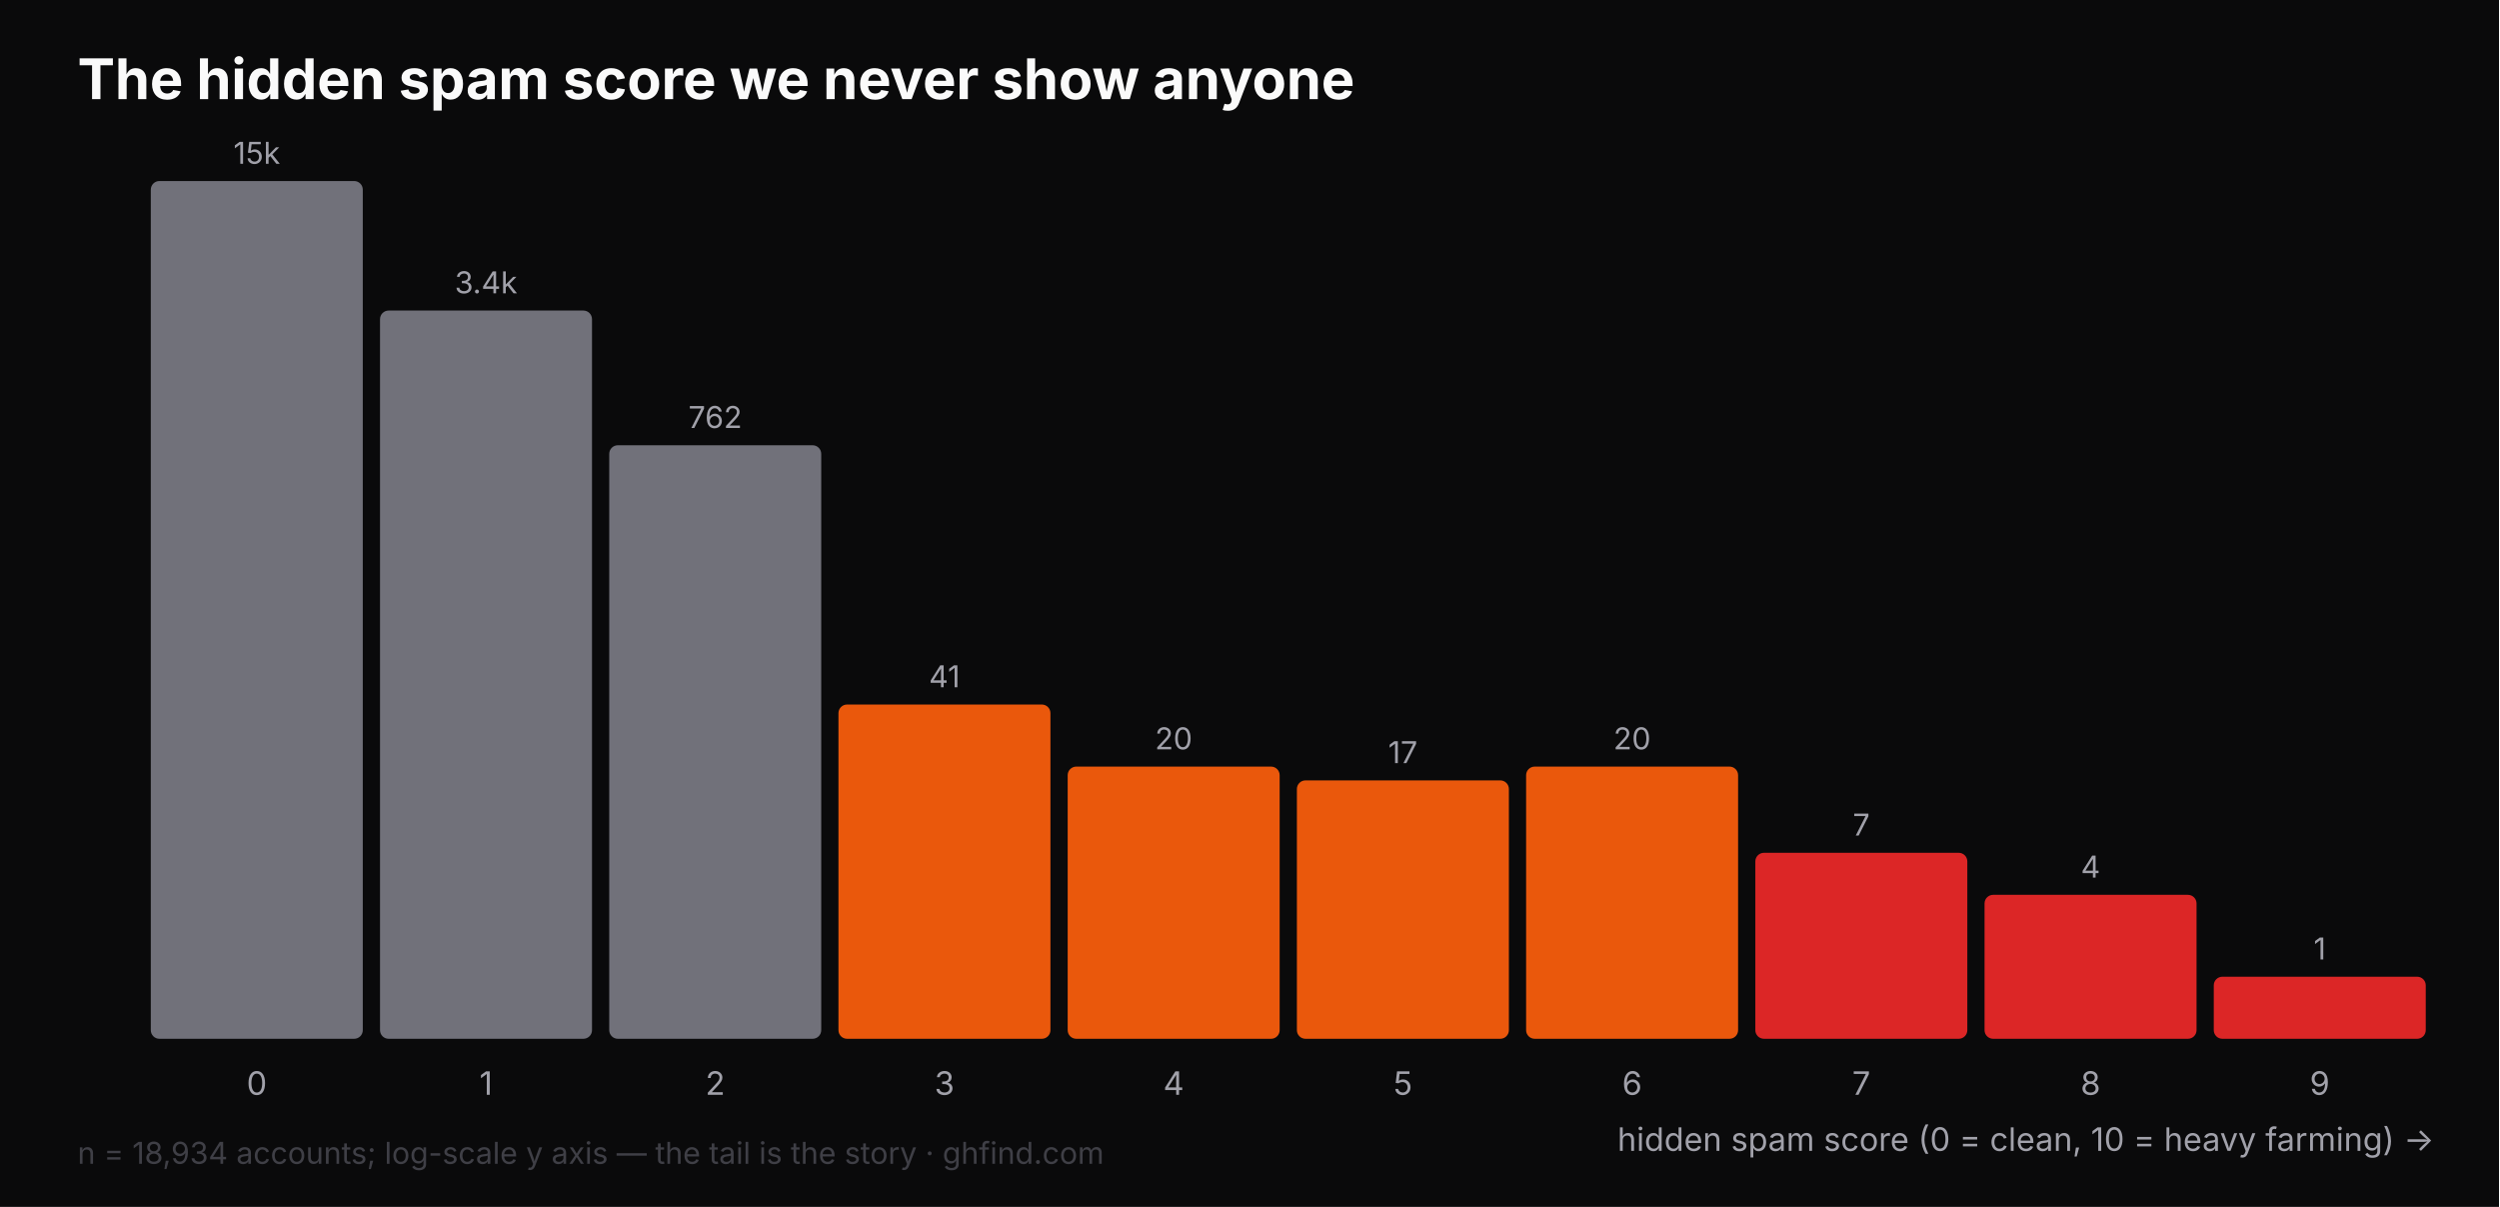
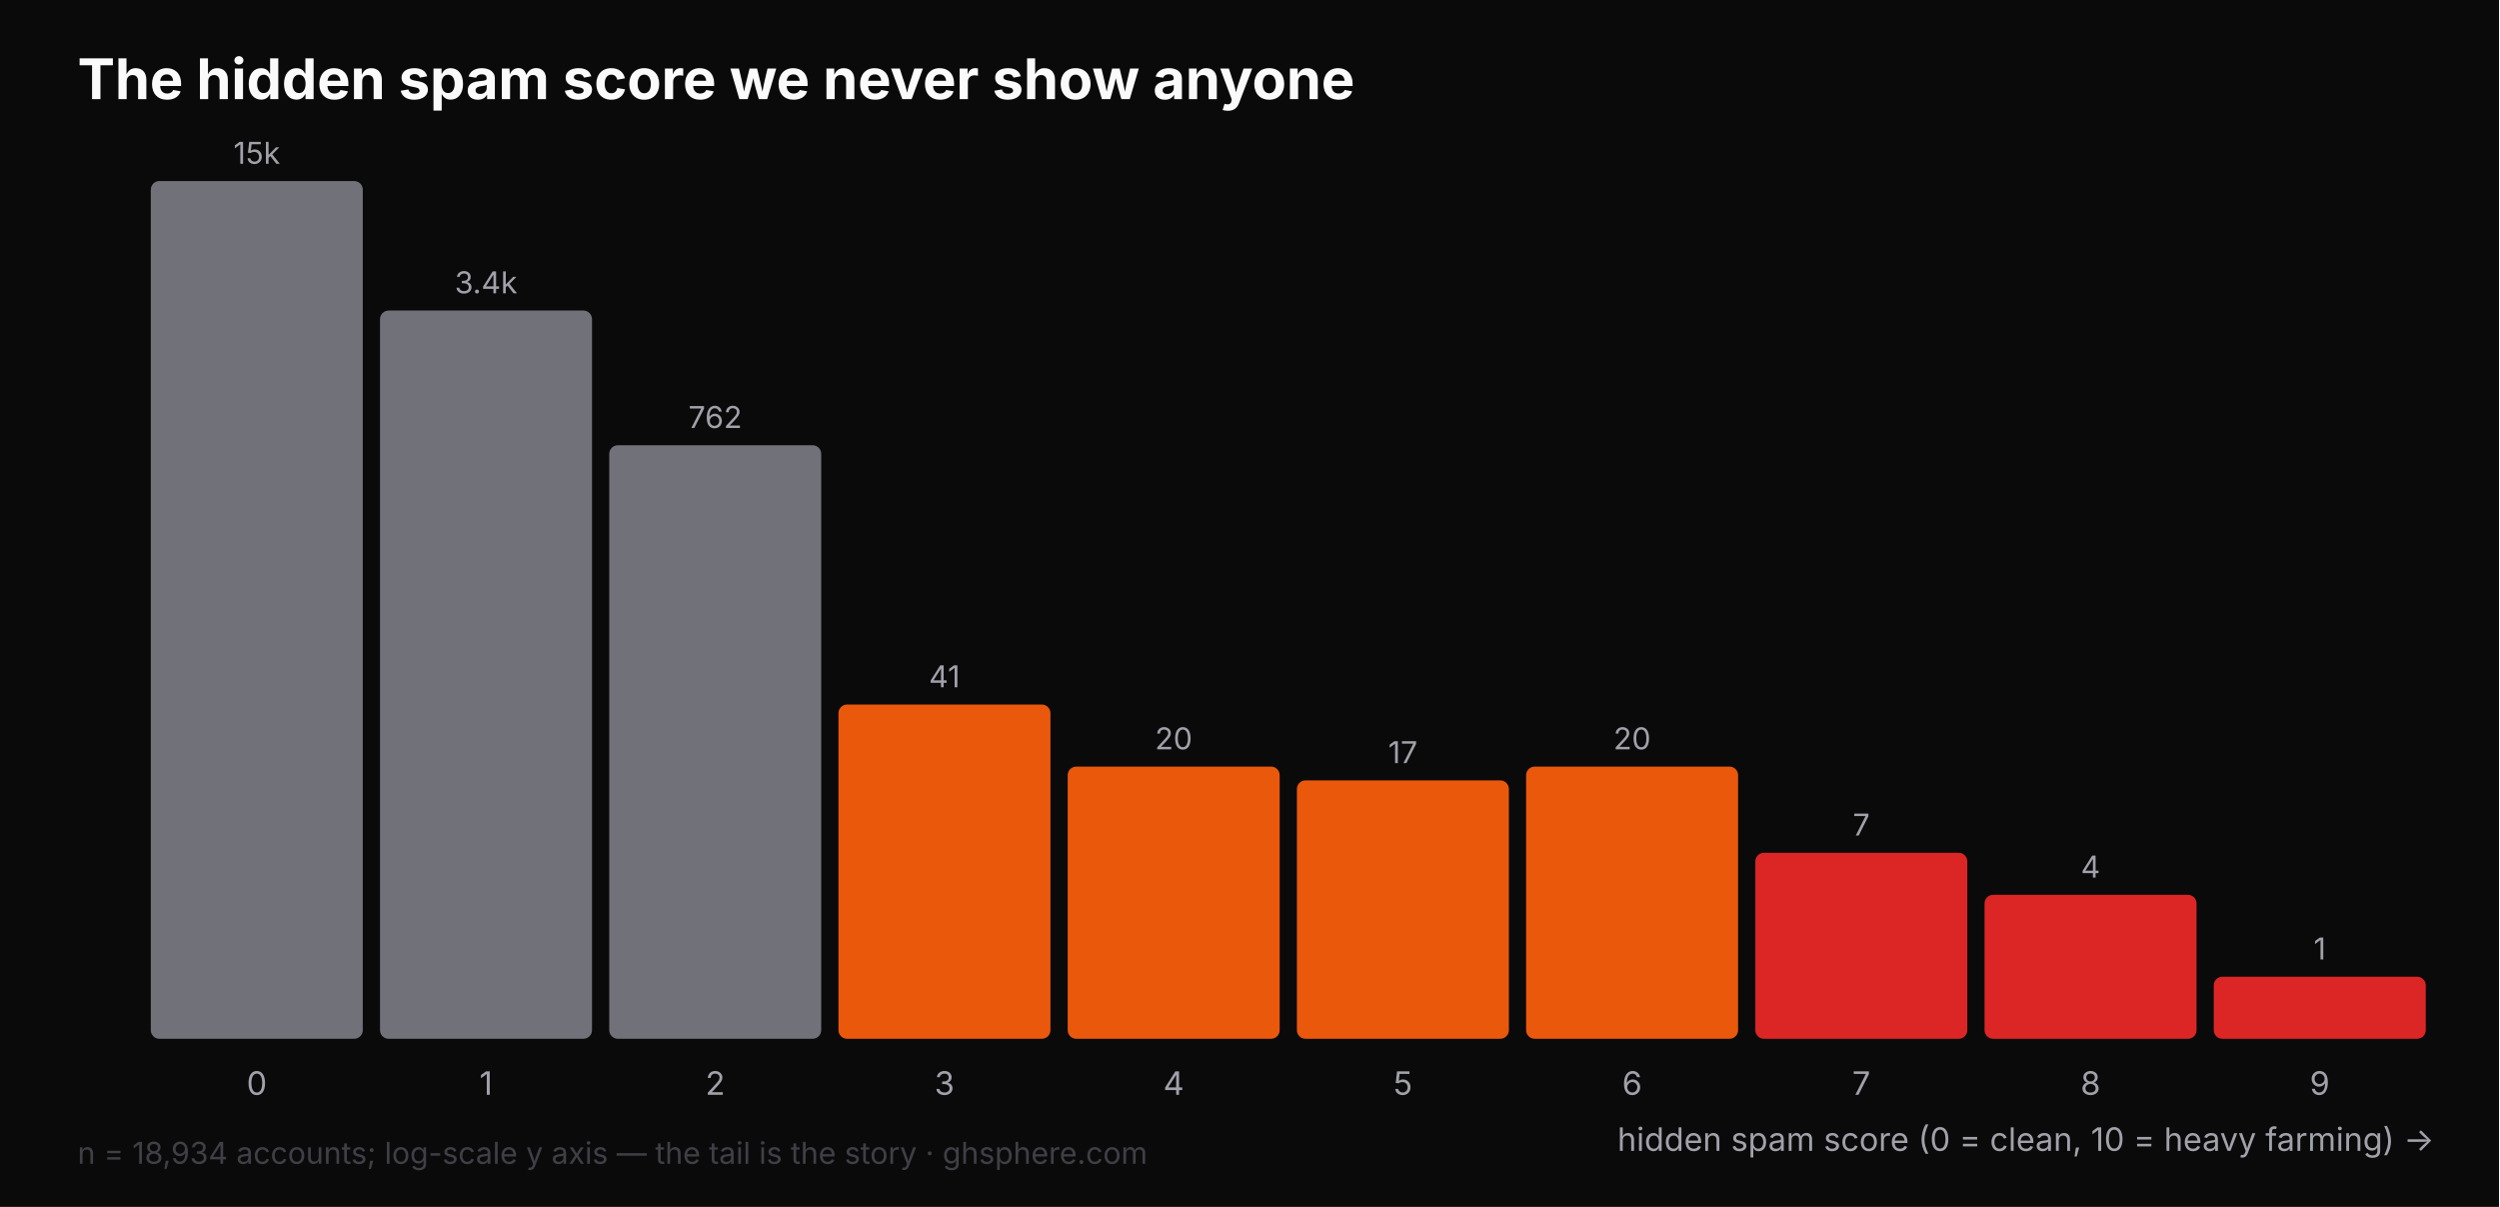
<svg xmlns="http://www.w3.org/2000/svg" width="1160" height="560" viewBox="0 0 1160 560" font-family="ui-sans-serif, system-ui, -apple-system, 'Segoe UI', sans-serif">
  <rect width="1160" height="560" fill="#0a0a0b" />
  <text x="36" y="46" fill="#fafafa" font-size="26" font-weight="700">The hidden spam score we never show anyone</text>
  <rect x="70.0" y="84.0" width="98.4" height="398.0" rx="4" fill="#71717a" />
  <text x="119.2" y="76.0" fill="#a1a1aa" font-size="14" text-anchor="middle">15k</text>
  <text x="119.2" y="508" fill="#a1a1aa" font-size="15" text-anchor="middle">0</text>
  <rect x="176.4" y="144.1" width="98.4" height="337.9" rx="4" fill="#71717a" />
  <text x="225.6" y="136.1" fill="#a1a1aa" font-size="14" text-anchor="middle">3.4k</text>
  <text x="225.6" y="508" fill="#a1a1aa" font-size="15" text-anchor="middle">1</text>
  <rect x="282.8" y="206.6" width="98.4" height="275.4" rx="4" fill="#71717a" />
  <text x="332.0" y="198.6" fill="#a1a1aa" font-size="14" text-anchor="middle">762</text>
  <text x="332.0" y="508" fill="#a1a1aa" font-size="15" text-anchor="middle">2</text>
  <rect x="389.2" y="326.9" width="98.4" height="155.1" rx="4" fill="#ea580c" />
  <text x="438.4" y="318.9" fill="#a1a1aa" font-size="14" text-anchor="middle">41</text>
  <text x="438.4" y="508" fill="#a1a1aa" font-size="15" text-anchor="middle">3</text>
  <rect x="495.6" y="355.7" width="98.4" height="126.3" rx="4" fill="#ea580c" />
  <text x="544.8" y="347.7" fill="#a1a1aa" font-size="14" text-anchor="middle">20</text>
  <text x="544.8" y="508" fill="#a1a1aa" font-size="15" text-anchor="middle">4</text>
  <rect x="602.0" y="362.1" width="98.4" height="119.9" rx="4" fill="#ea580c" />
  <text x="651.2" y="354.1" fill="#a1a1aa" font-size="14" text-anchor="middle">17</text>
  <text x="651.2" y="508" fill="#a1a1aa" font-size="15" text-anchor="middle">5</text>
  <rect x="708.4" y="355.7" width="98.4" height="126.3" rx="4" fill="#ea580c" />
  <text x="757.6" y="347.7" fill="#a1a1aa" font-size="14" text-anchor="middle">20</text>
  <text x="757.6" y="508" fill="#a1a1aa" font-size="15" text-anchor="middle">6</text>
  <rect x="814.8" y="395.7" width="98.4" height="86.3" rx="4" fill="#dc2626" />
  <text x="864.0" y="387.7" fill="#a1a1aa" font-size="14" text-anchor="middle">7</text>
  <text x="864.0" y="508" fill="#a1a1aa" font-size="15" text-anchor="middle">7</text>
  <rect x="921.2" y="415.2" width="98.4" height="66.8" rx="4" fill="#dc2626" />
  <text x="970.4" y="407.2" fill="#a1a1aa" font-size="14" text-anchor="middle">4</text>
  <text x="970.4" y="508" fill="#a1a1aa" font-size="15" text-anchor="middle">8</text>
  <rect x="1027.6" y="453.2" width="98.4" height="28.8" rx="4" fill="#dc2626" />
  <text x="1076.8" y="445.2" fill="#a1a1aa" font-size="14" text-anchor="middle">1</text>
  <text x="1076.8" y="508" fill="#a1a1aa" font-size="15" text-anchor="middle">9</text>
  <text x="1130" y="534" fill="#a1a1aa" font-size="15" text-anchor="end">hidden spam score (0 = clean, 10 = heavy farming) →</text>
-   <text x="36" y="540" fill="#3f3f46" font-size="14">n = 18,934 accounts; log-scale y axis — the tail is the story · ghfind.com</text>
+   <text x="36" y="540" fill="#3f3f46" font-size="14">n = 18,934 accounts; log-scale y axis — the tail is the story · ghsphere.com</text>
</svg>
